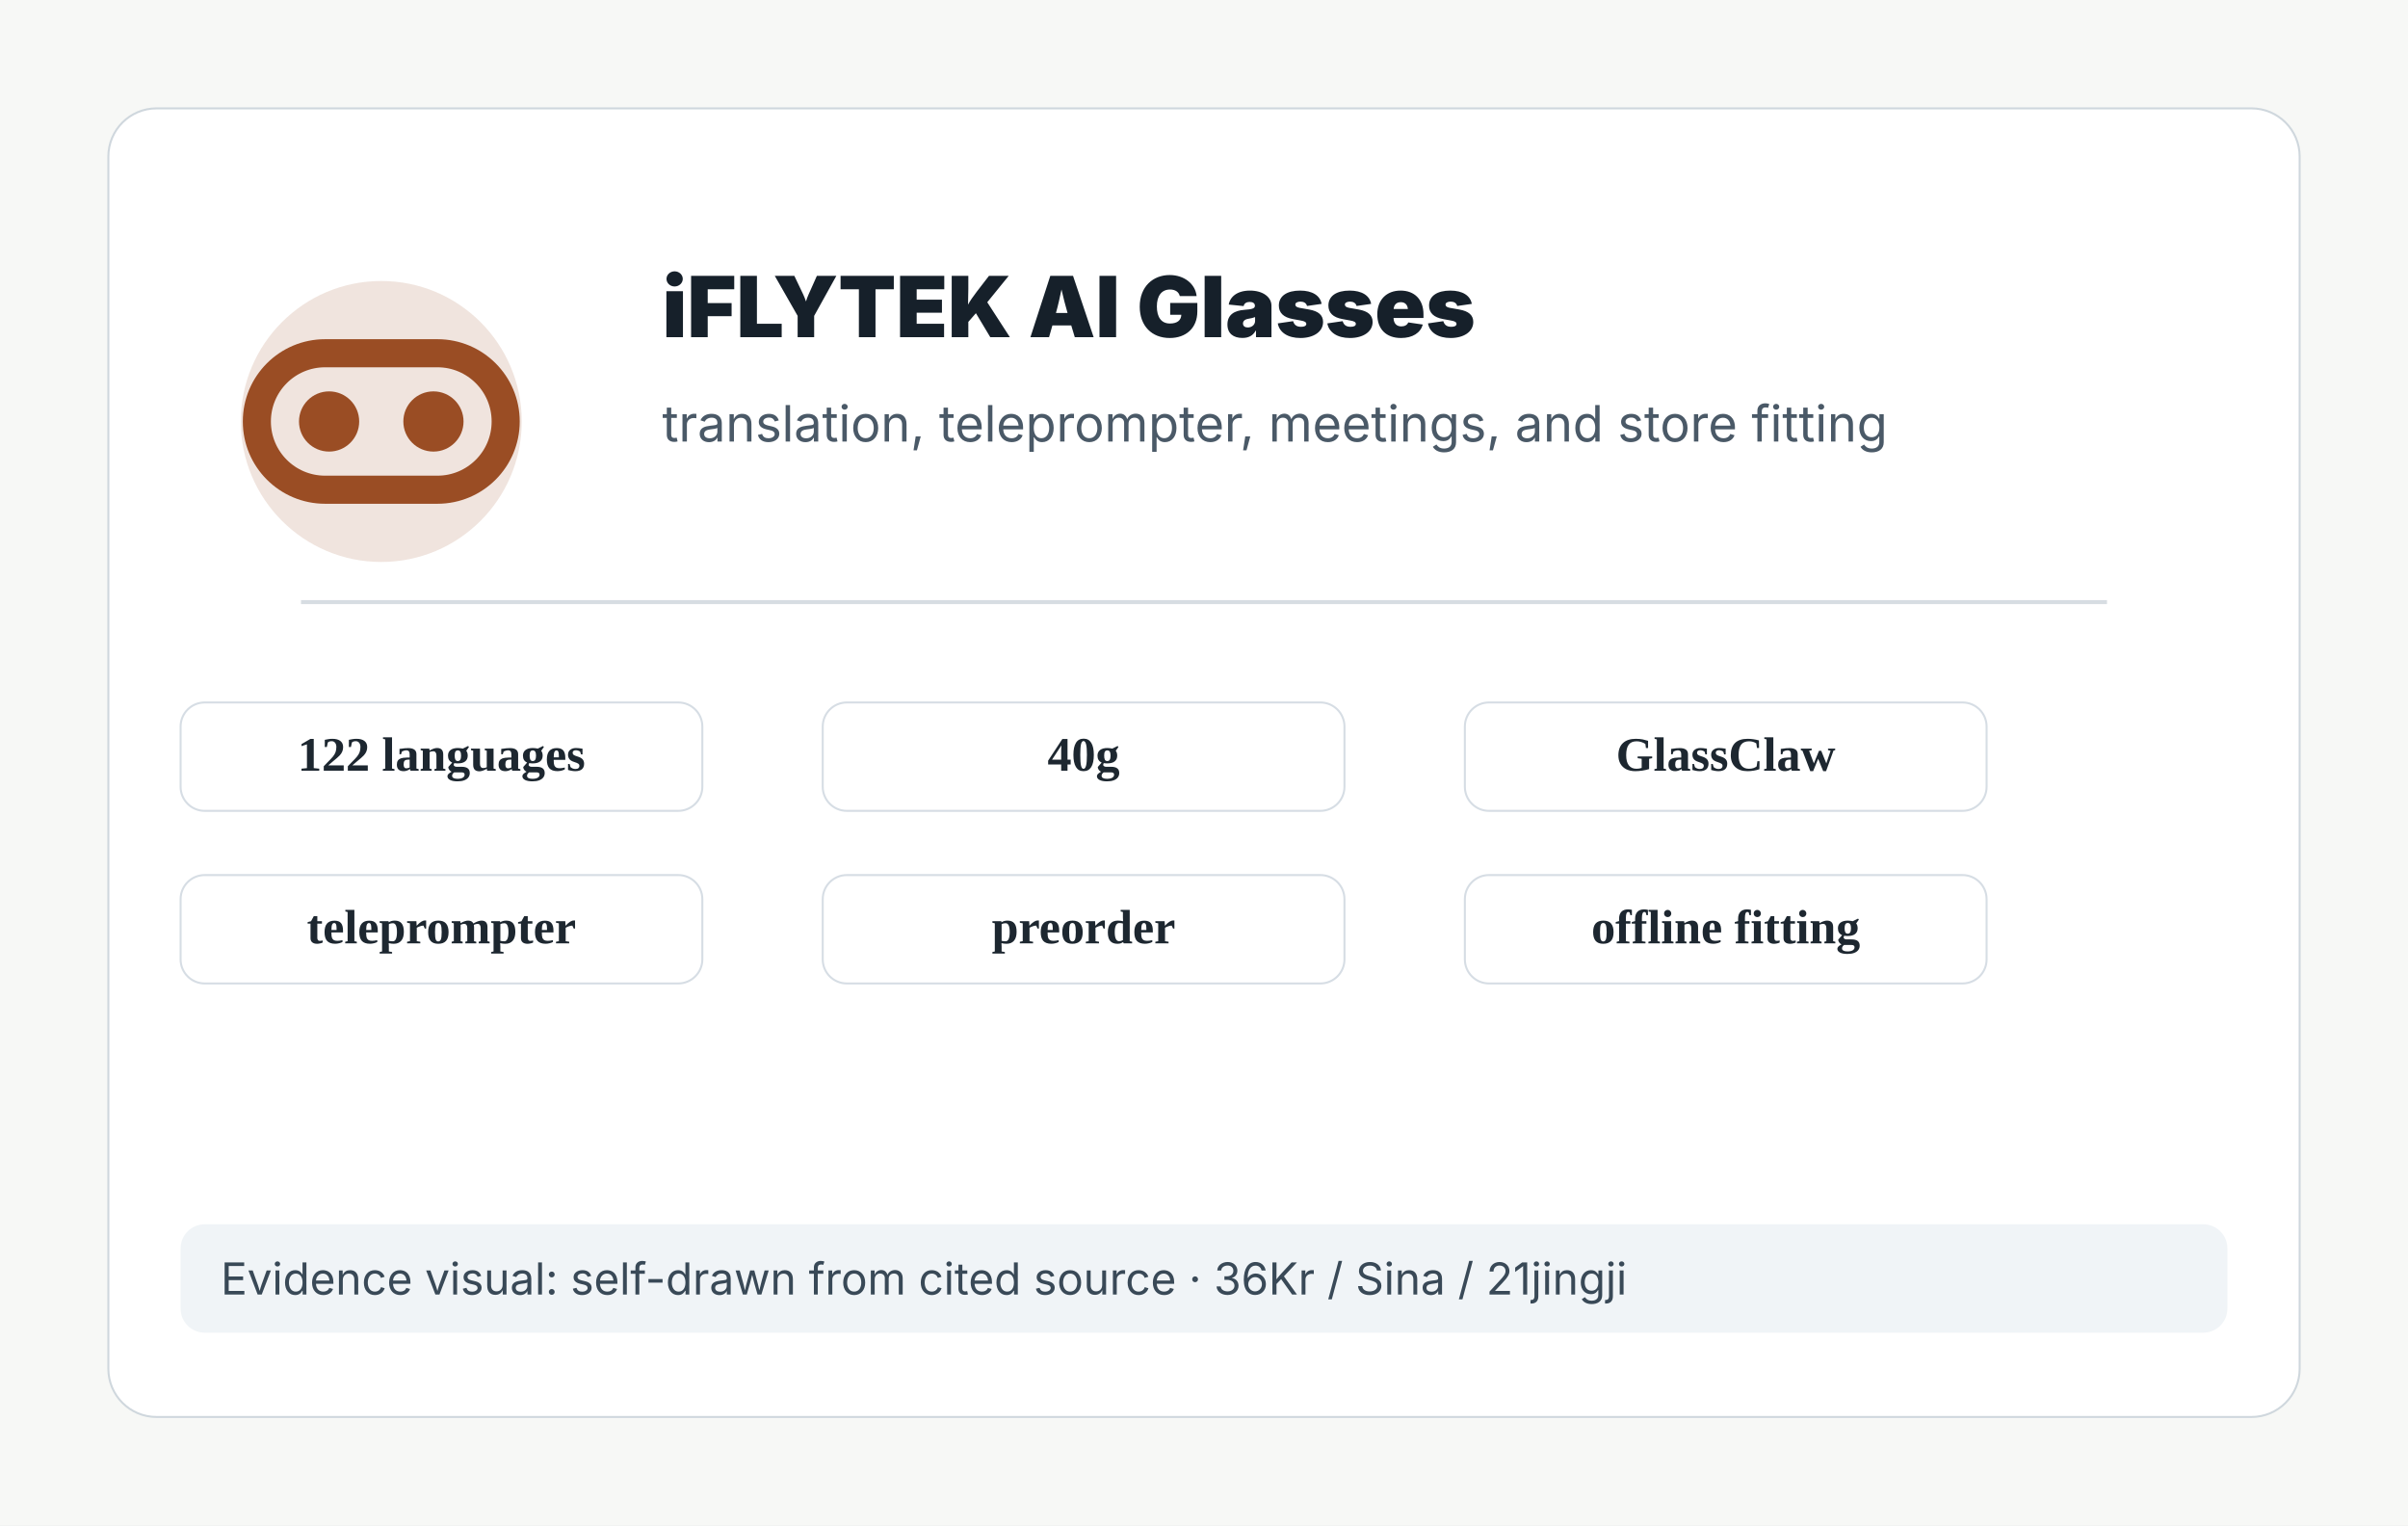
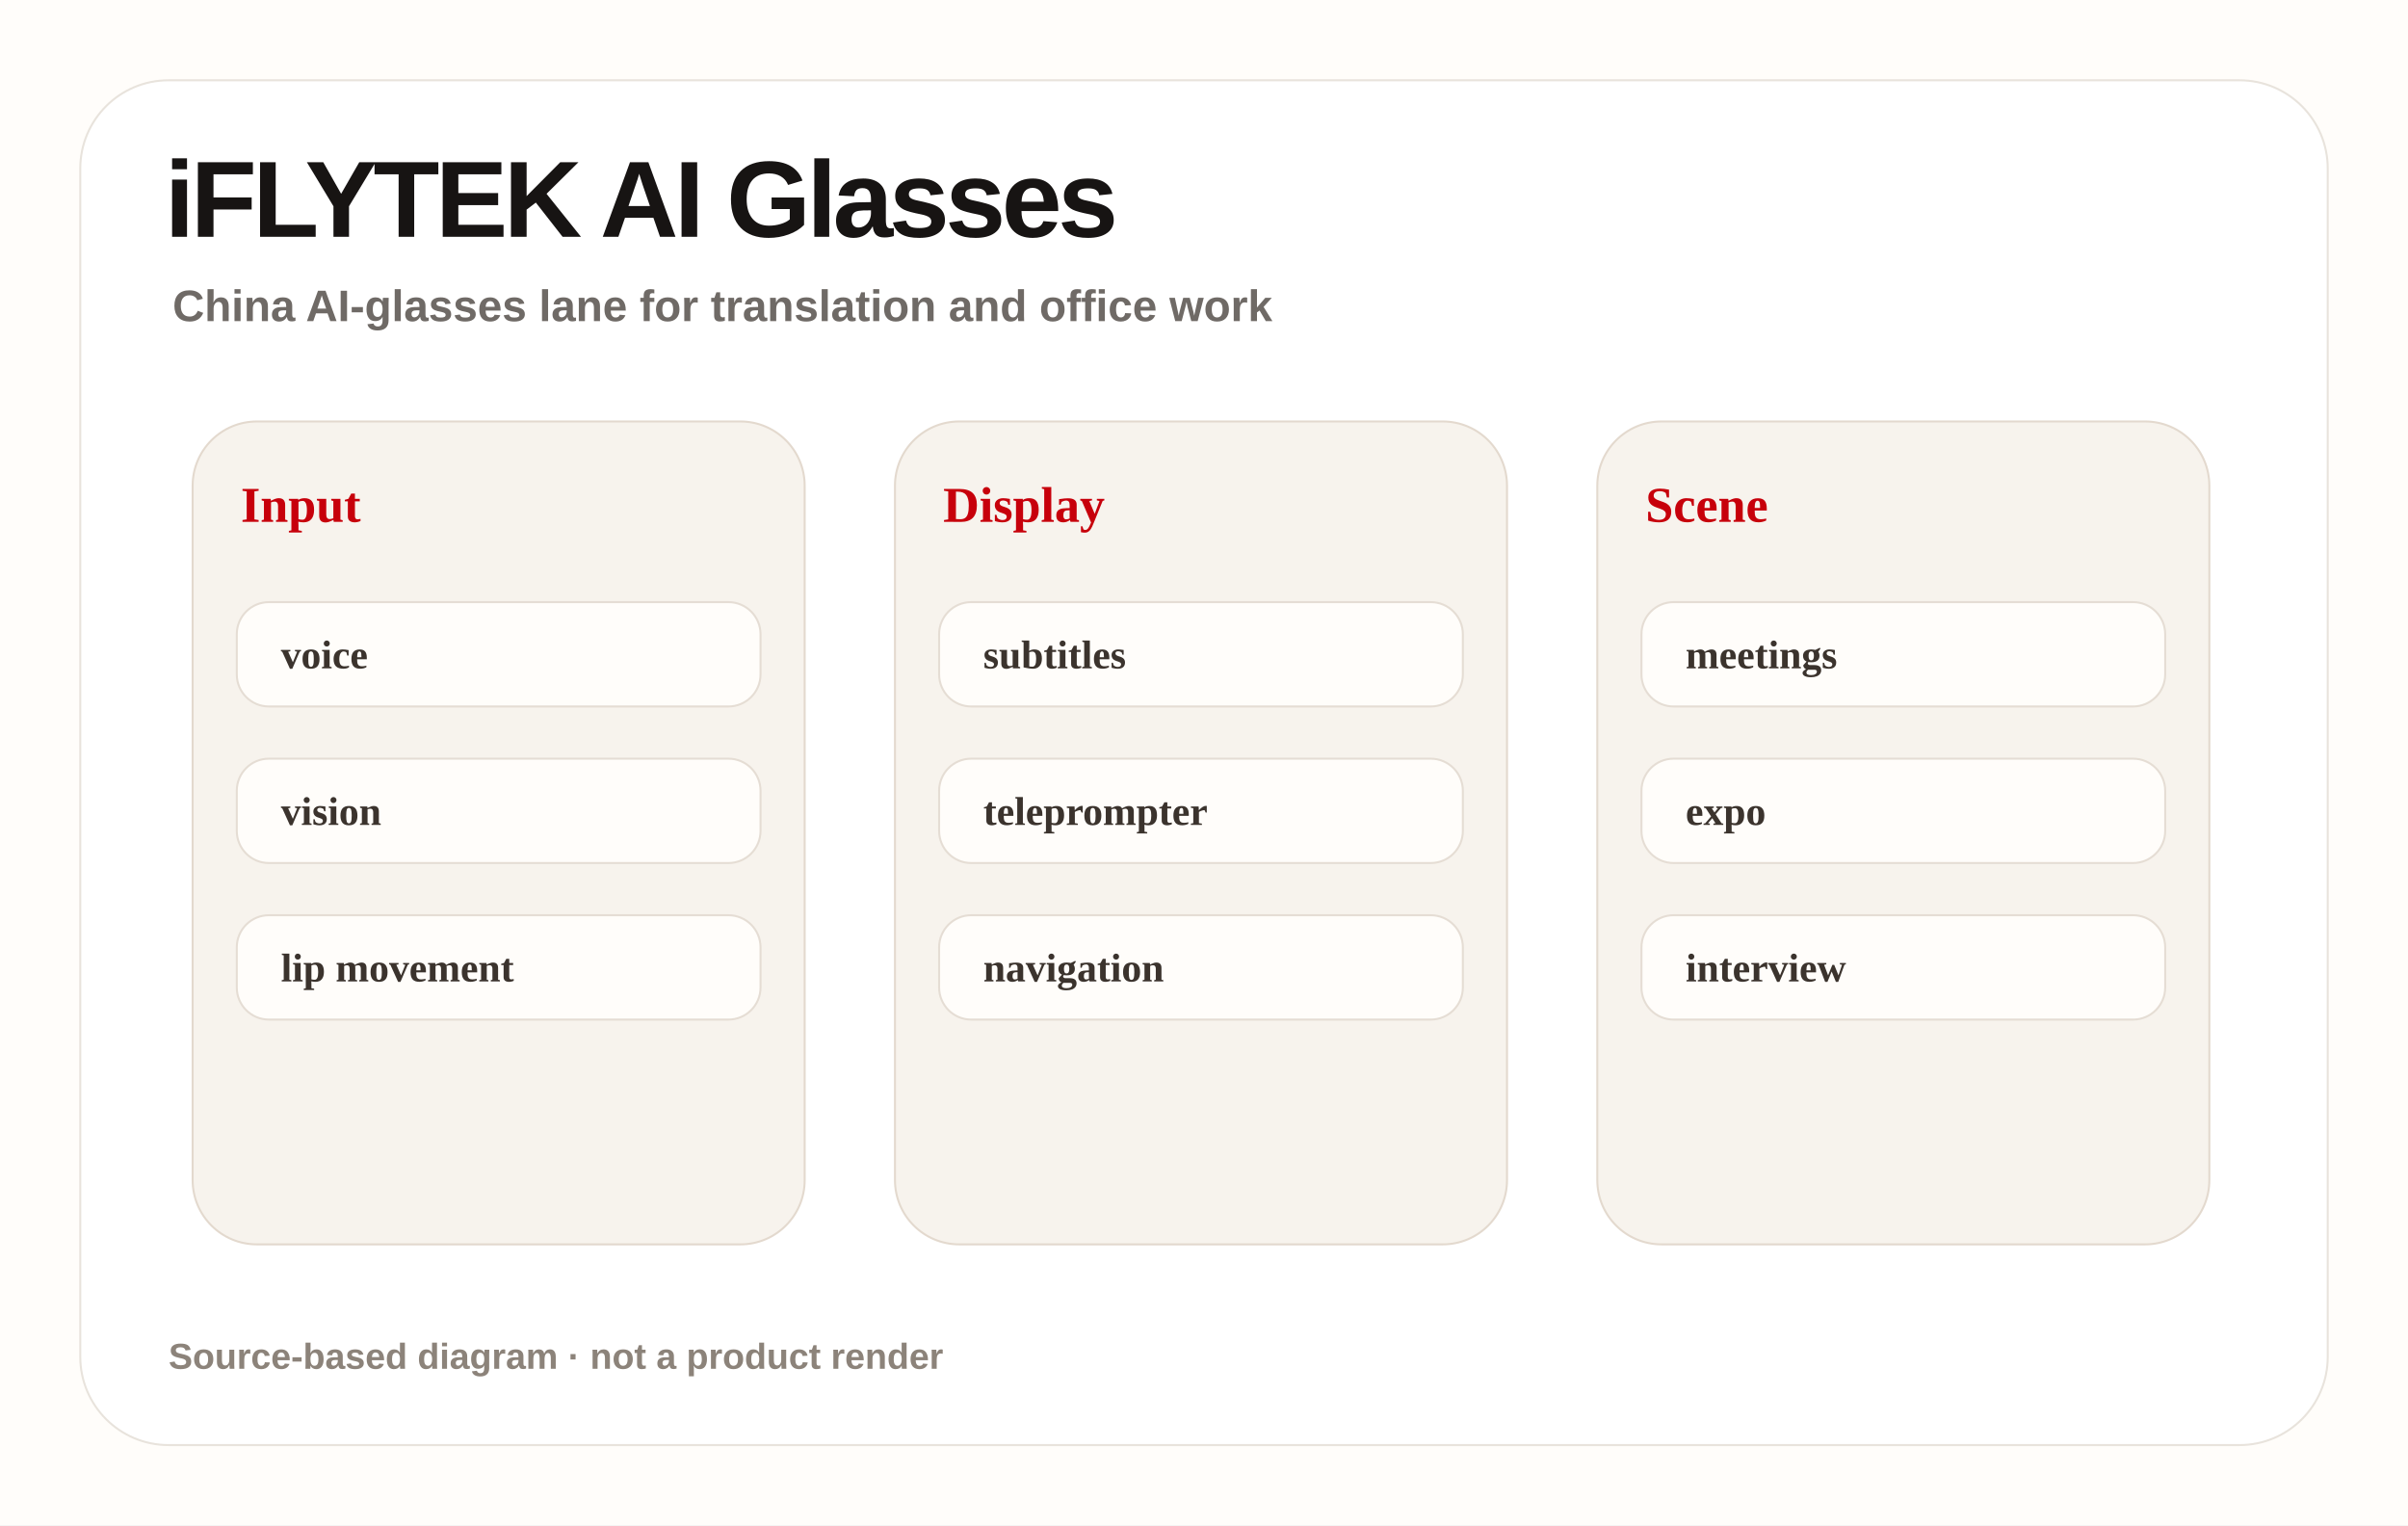
- <svg xmlns="http://www.w3.org/2000/svg" width="1200" height="760" viewBox="0 0 1200 760">
-   <rect width="1200" height="760" fill="#f7f8f6" />
-   <rect x="54" y="54" width="1092" height="652" rx="24" fill="#ffffff" stroke="#cfd7dd" />
-   <circle cx="190" cy="210" r="70" fill="#9a4d24" opacity="0.15" />
-   <rect x="128" y="176" width="124" height="68" rx="34" fill="none" stroke="#9a4d24" stroke-width="14" />
-   <circle cx="164" cy="210" r="15" fill="#9a4d24" />
-   <circle cx="216" cy="210" r="15" fill="#9a4d24" />
-   <text x="330" y="168" font-family="Inter,Arial,sans-serif" font-size="42" font-weight="900" fill="#16202a">iFLYTEK AI Glasses</text>
-   <text x="330" y="220" font-family="Inter,Arial,sans-serif" font-size="25" fill="#4a5967">translation, teleprompter, meetings, and store fitting</text>
-   <path d="M150 300 H1050" stroke="#d7dde2" stroke-width="2" />
-   <rect x="90" y="350" width="260" height="54" rx="12" fill="#fff" stroke="#d6dde4" />
-   <text x="220" y="384" text-anchor="middle" font-size="24" font-weight="700" fill="#1d2730">122 languages</text>
-   <rect x="410" y="350" width="260" height="54" rx="12" fill="#fff" stroke="#d6dde4" />
-   <text x="540" y="384" text-anchor="middle" font-size="24" font-weight="700" fill="#1d2730">40g</text>
-   <rect x="730" y="350" width="260" height="54" rx="12" fill="#fff" stroke="#d6dde4" />
-   <text x="860" y="384" text-anchor="middle" font-size="24" font-weight="700" fill="#1d2730">GlassClaw</text>
-   <rect x="90" y="436" width="260" height="54" rx="12" fill="#fff" stroke="#d6dde4" />
-   <text x="220" y="470" text-anchor="middle" font-size="24" font-weight="700" fill="#1d2730">teleprompter</text>
-   <rect x="410" y="436" width="260" height="54" rx="12" fill="#fff" stroke="#d6dde4" />
-   <text x="540" y="470" text-anchor="middle" font-size="24" font-weight="700" fill="#1d2730">preorder</text>
-   <rect x="730" y="436" width="260" height="54" rx="12" fill="#fff" stroke="#d6dde4" />
-   <text x="860" y="470" text-anchor="middle" font-size="24" font-weight="700" fill="#1d2730">offline fitting</text>
-   <rect x="90" y="610" width="1020" height="54" rx="12" fill="#f0f4f7" />
-   <text x="110" y="645" font-family="Inter,Arial,sans-serif" font-size="22" fill="#394957">Evidence visual: self-drawn from cited source · 36Kr / Sina / 21jingji</text>
+ <svg xmlns="http://www.w3.org/2000/svg" width="1200" height="760" viewBox="0 0 1200 760" role="img" aria-label="iFLYTEK AI Glasses">
+   <rect width="1200" height="760" fill="#fffdfa" />
+   <rect x="40" y="40" width="1120" height="680" rx="44" fill="#ffffff" stroke="#e8e3dc" />
+   <text x="82" y="118" font-family="Aptos, Arial, sans-serif" font-size="54" font-weight="950" letter-spacing="-2" fill="#171413">iFLYTEK AI Glasses</text>
+   <text x="86" y="160" font-family="Aptos, Arial, sans-serif" font-size="22" font-weight="700" fill="#6f6a66">China AI-glasses lane for translation and office work</text>
+   <rect x="96" y="210" width="305" height="410" rx="32" fill="#f7f3ed" stroke="#e3d9ce" />
+   <text x="120" y="260" font-size="25" font-weight="900" fill="#c7000b">Input</text>
+   <rect x="118" y="300" width="261" height="52" rx="16" fill="#fffdfa" stroke="#e5ddd4" />
+   <text x="140" y="333" font-size="20" font-weight="700" fill="#3b332d">voice</text>
+   <rect x="118" y="378" width="261" height="52" rx="16" fill="#fffdfa" stroke="#e5ddd4" />
+   <text x="140" y="411" font-size="20" font-weight="700" fill="#3b332d">vision</text>
+   <rect x="118" y="456" width="261" height="52" rx="16" fill="#fffdfa" stroke="#e5ddd4" />
+   <text x="140" y="489" font-size="20" font-weight="700" fill="#3b332d">lip movement</text>
+   <rect x="446" y="210" width="305" height="410" rx="32" fill="#f7f3ed" stroke="#e3d9ce" />
+   <text x="470" y="260" font-size="25" font-weight="900" fill="#c7000b">Display</text>
+   <rect x="468" y="300" width="261" height="52" rx="16" fill="#fffdfa" stroke="#e5ddd4" />
+   <text x="490" y="333" font-size="20" font-weight="700" fill="#3b332d">subtitles</text>
+   <rect x="468" y="378" width="261" height="52" rx="16" fill="#fffdfa" stroke="#e5ddd4" />
+   <text x="490" y="411" font-size="20" font-weight="700" fill="#3b332d">teleprompter</text>
+   <rect x="468" y="456" width="261" height="52" rx="16" fill="#fffdfa" stroke="#e5ddd4" />
+   <text x="490" y="489" font-size="20" font-weight="700" fill="#3b332d">navigation</text>
+   <rect x="796" y="210" width="305" height="410" rx="32" fill="#f7f3ed" stroke="#e3d9ce" />
+   <text x="820" y="260" font-size="25" font-weight="900" fill="#c7000b">Scene</text>
+   <rect x="818" y="300" width="261" height="52" rx="16" fill="#fffdfa" stroke="#e5ddd4" />
+   <text x="840" y="333" font-size="20" font-weight="700" fill="#3b332d">meetings</text>
+   <rect x="818" y="378" width="261" height="52" rx="16" fill="#fffdfa" stroke="#e5ddd4" />
+   <text x="840" y="411" font-size="20" font-weight="700" fill="#3b332d">expo</text>
+   <rect x="818" y="456" width="261" height="52" rx="16" fill="#fffdfa" stroke="#e5ddd4" />
+   <text x="840" y="489" font-size="20" font-weight="700" fill="#3b332d">interview</text>
+   <text x="84" y="682" font-family="Aptos, Arial, sans-serif" font-size="18" font-weight="700" fill="#8c837a">Source-based diagram · not a product render</text>
</svg>
